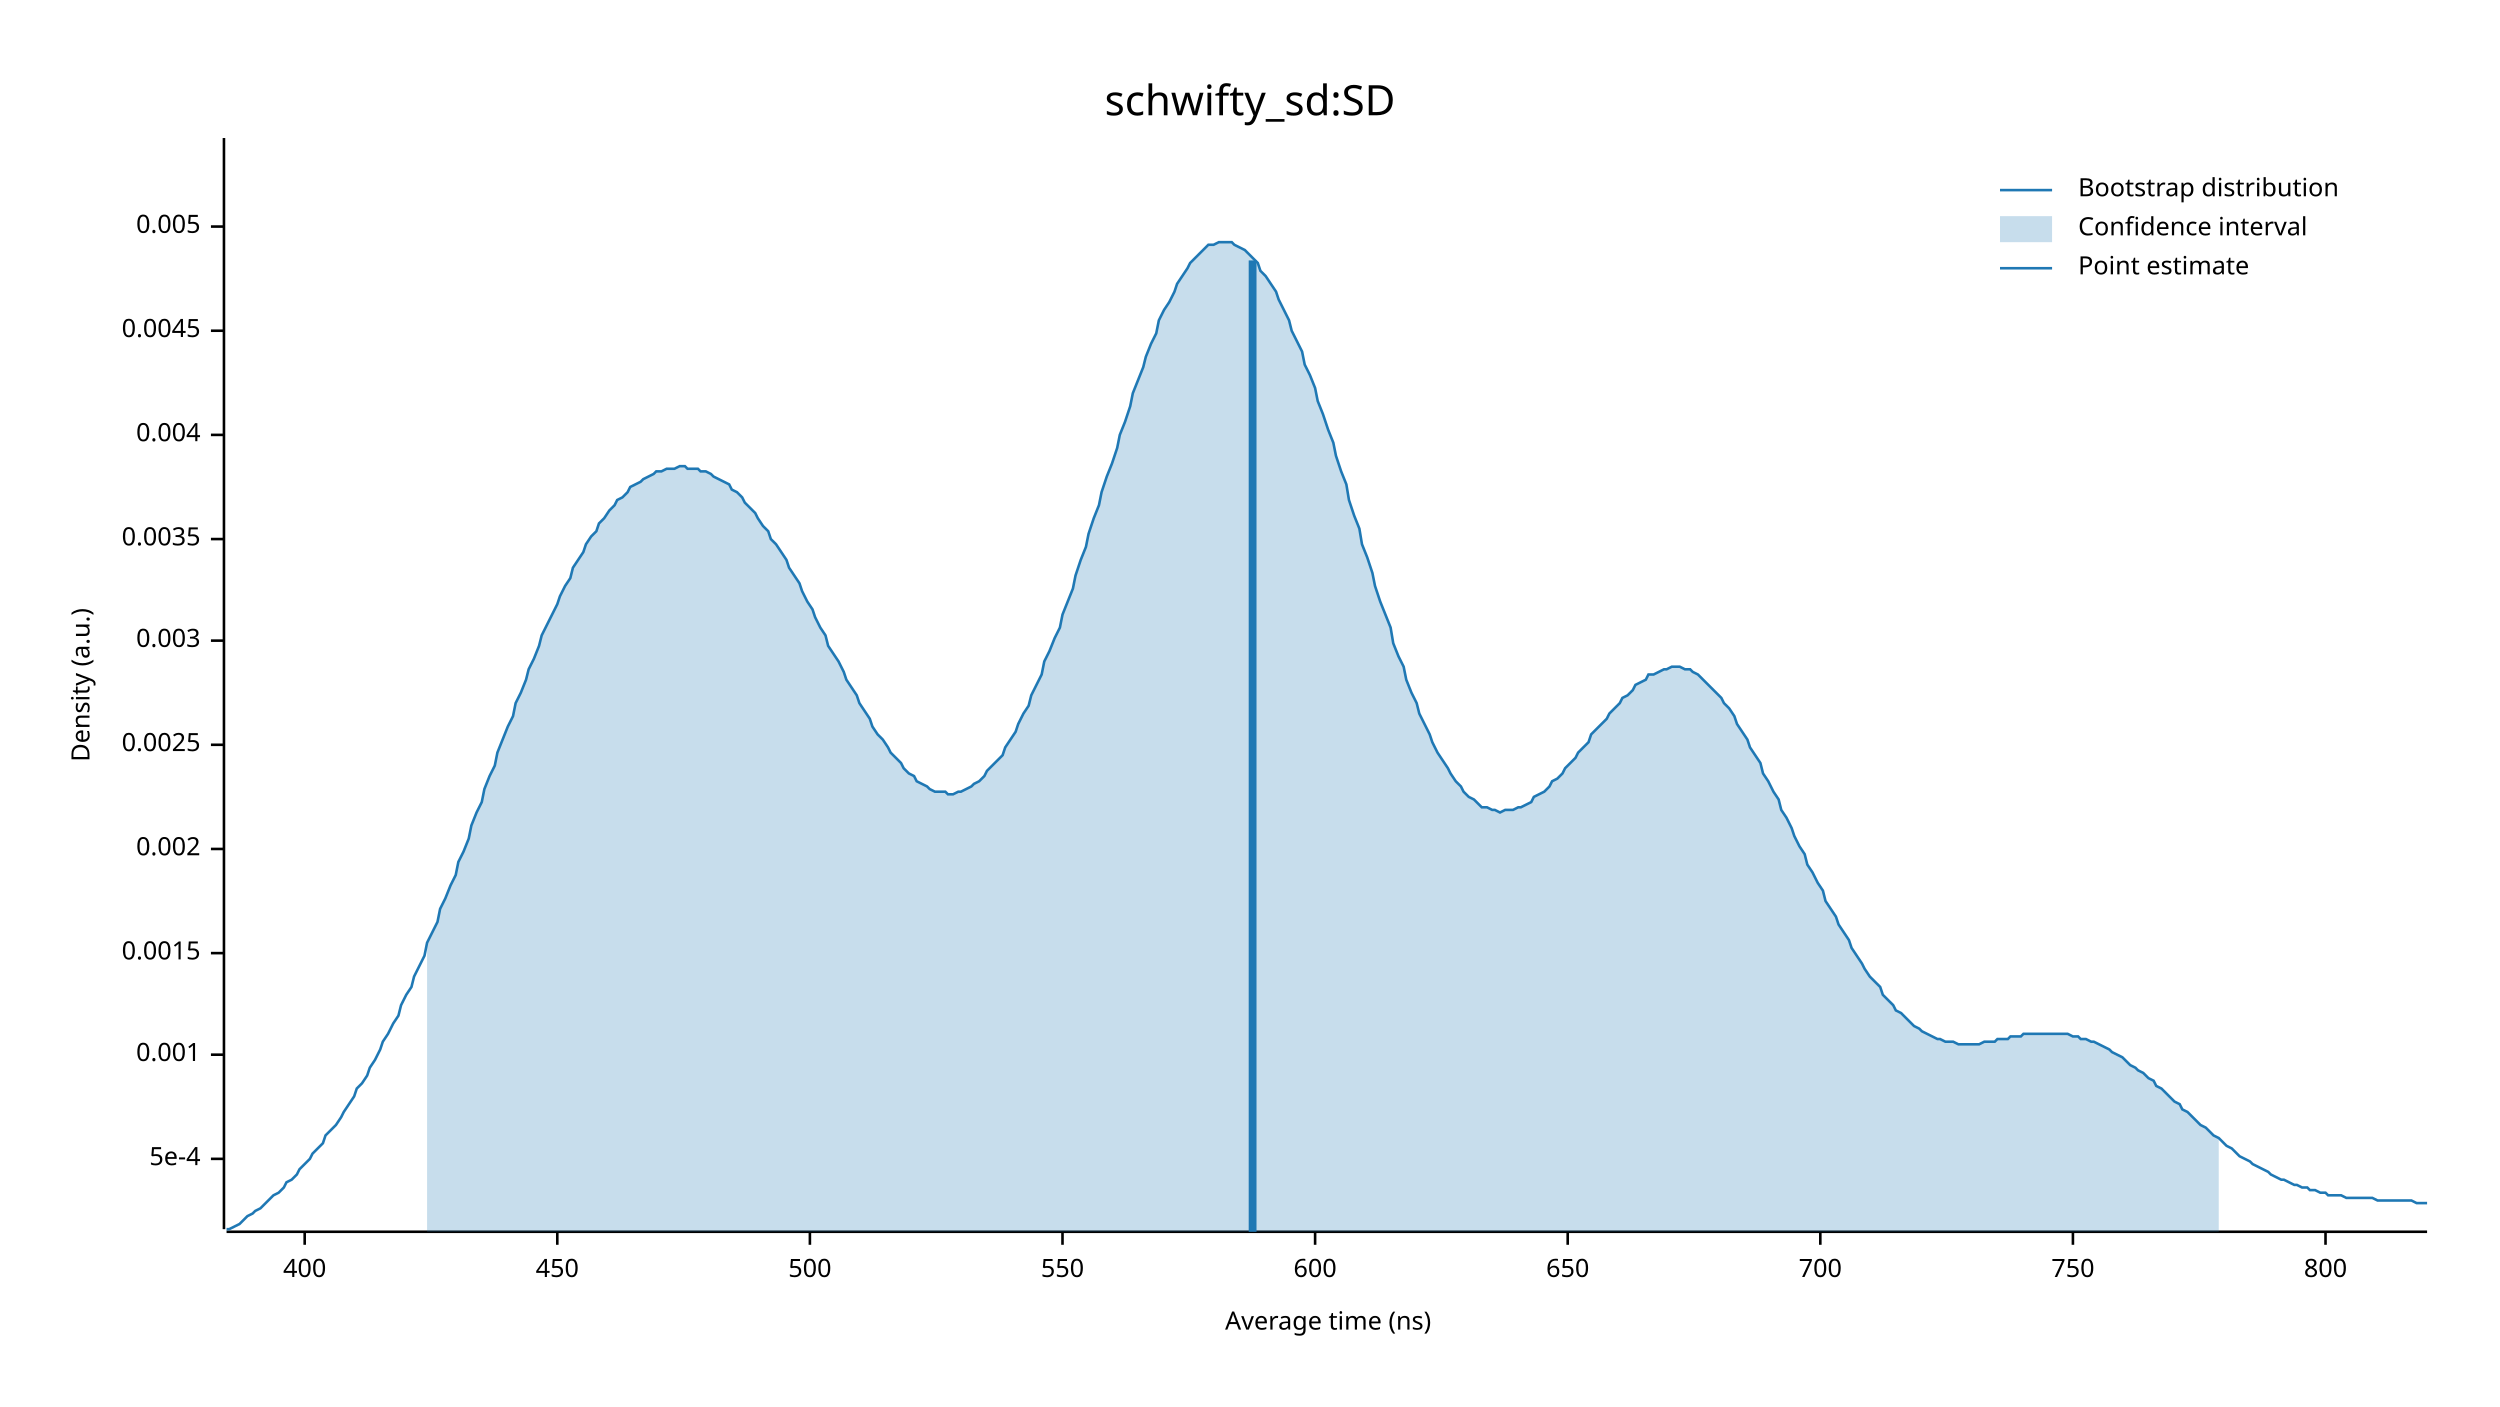
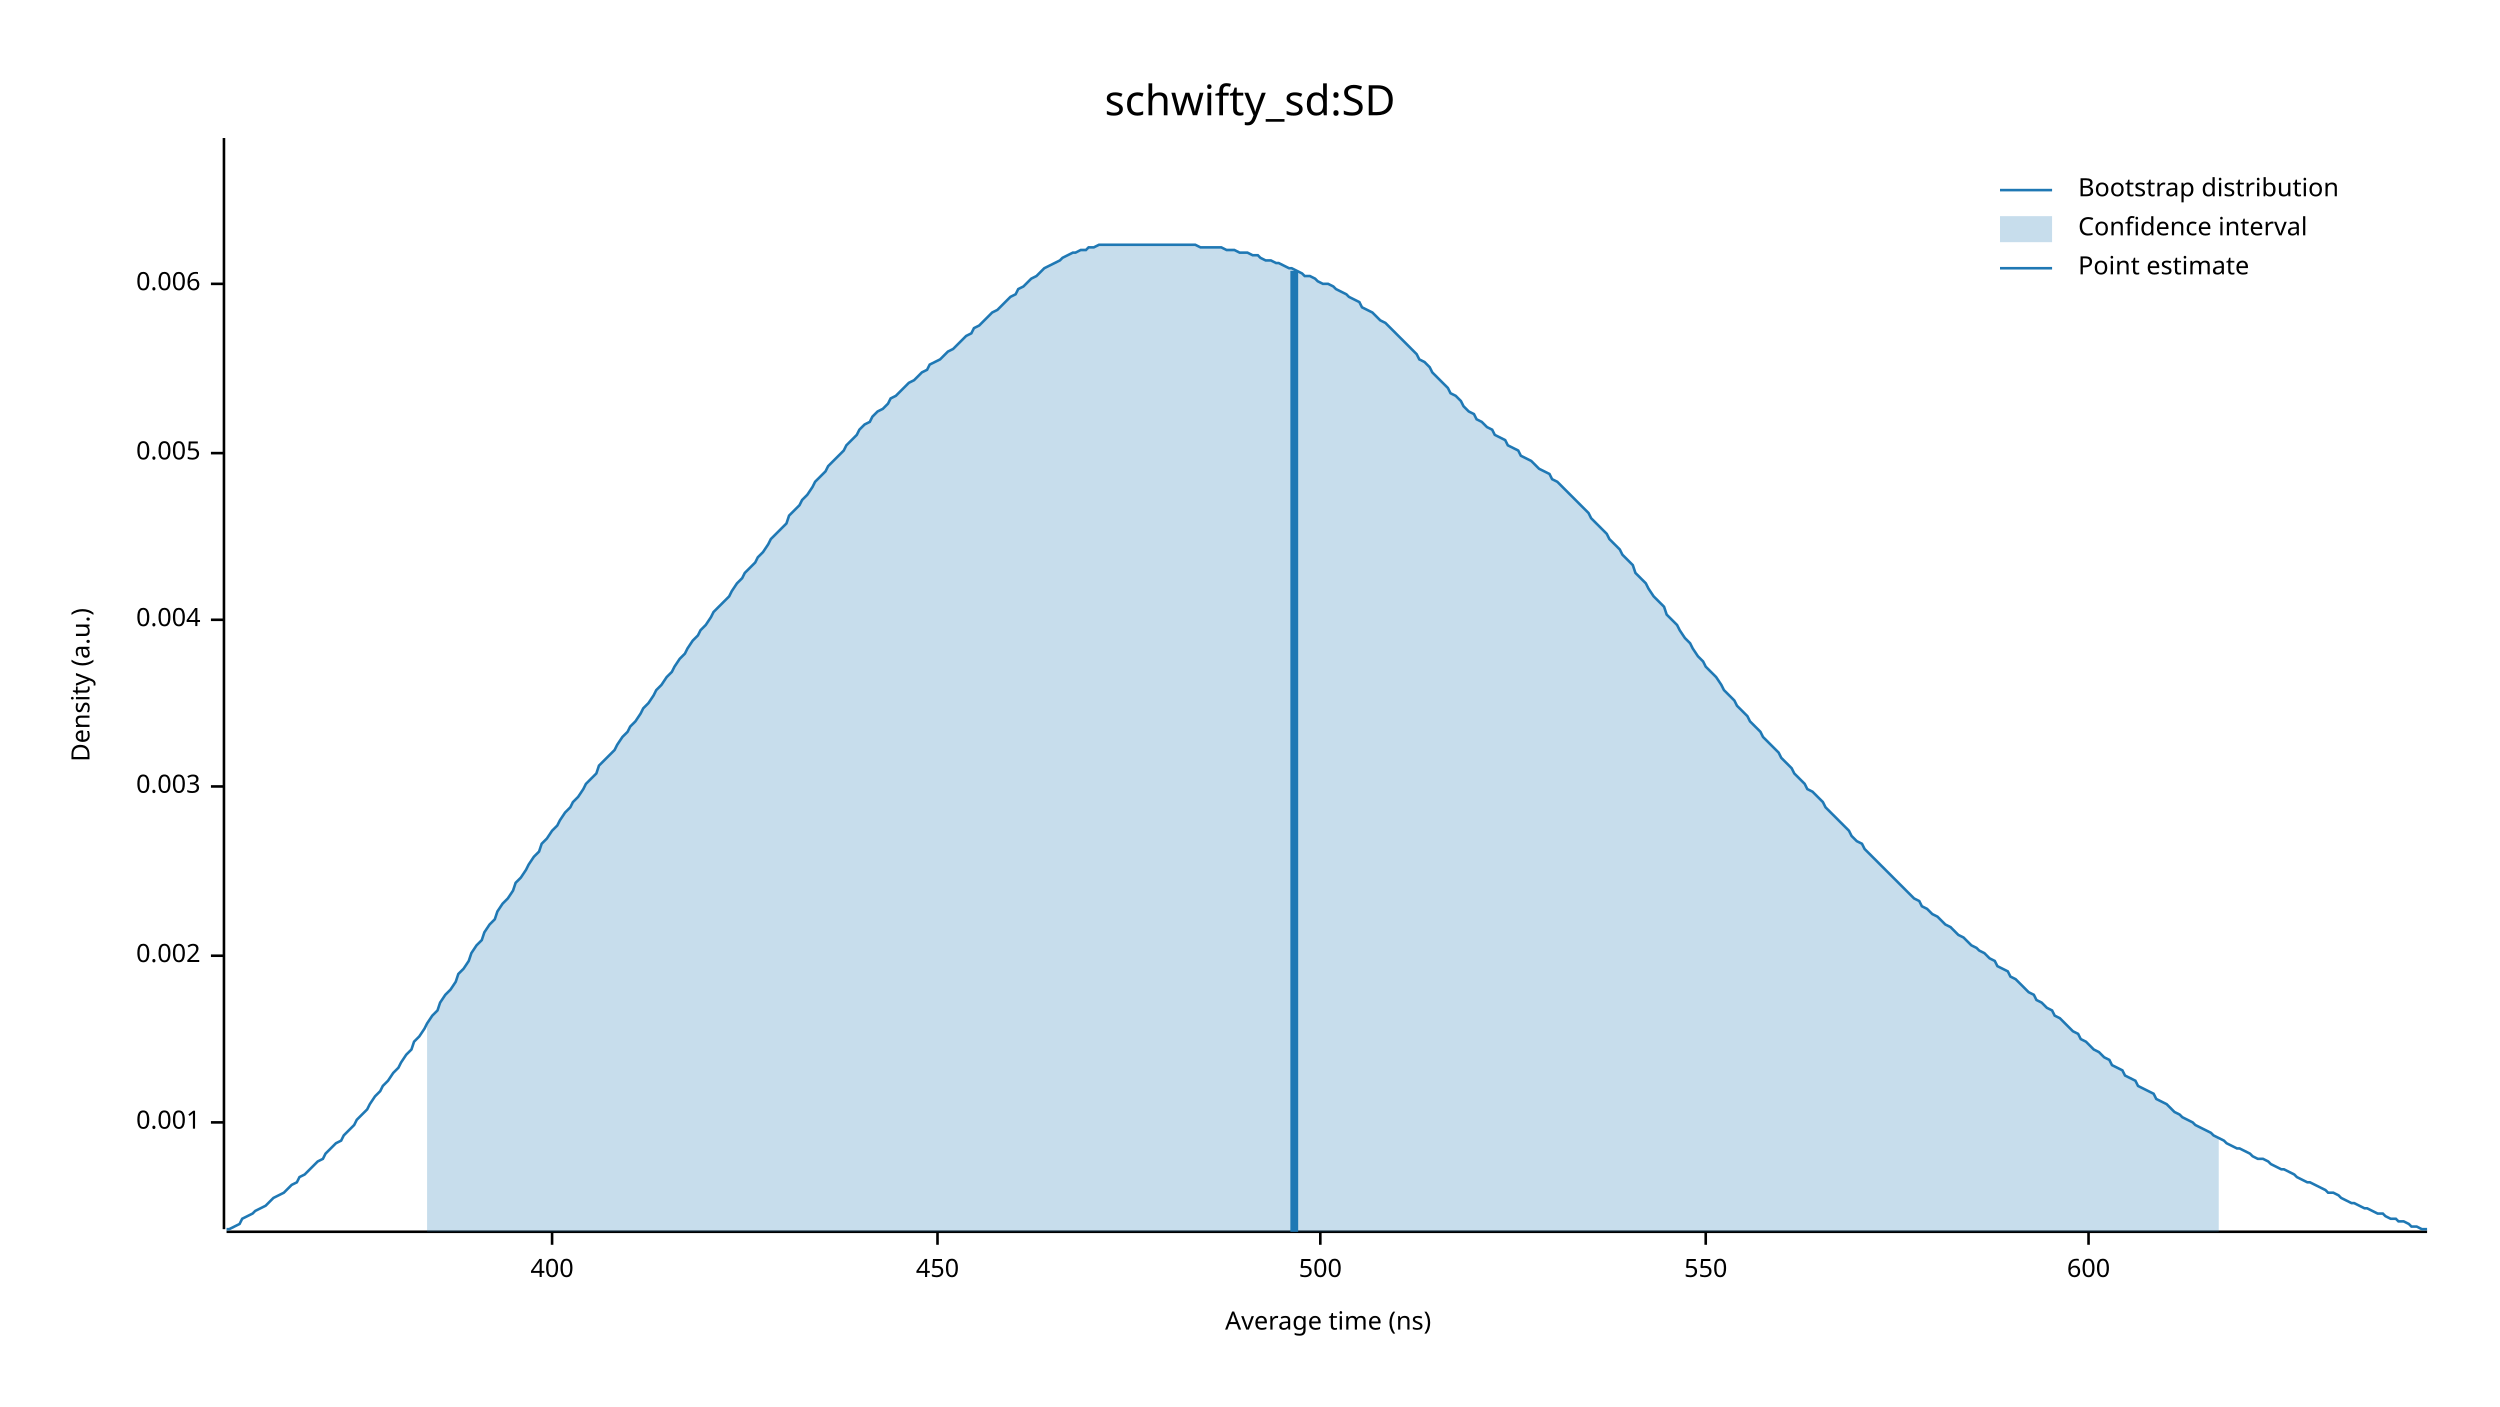
<svg xmlns="http://www.w3.org/2000/svg" width="960" height="540" viewBox="0 0 960 540">
  <text x="480" y="32" dy="0.76em" text-anchor="middle" font-family="sans-serif" font-size="16.129" opacity="1" fill="#000000">
schwifty_sd:SD
</text>
  <text x="27" y="263" dy="0.76em" text-anchor="middle" font-family="sans-serif" font-size="9.677" opacity="1" fill="#000000" transform="rotate(270, 27, 263)">
Density (a.u.)
</text>
  <text x="510" y="513" dy="-0.5ex" text-anchor="middle" font-family="sans-serif" font-size="9.677" opacity="1" fill="#000000">
Average time (ns)
</text>
  <polyline fill="none" opacity="1" stroke="#000000" stroke-width="1" points="86,53 86,472 " />
-   <text x="77" y="445" dy="0.5ex" text-anchor="end" font-family="sans-serif" font-size="9.677" opacity="1" fill="#000000">
- 5e-4
- </text>
-   <polyline fill="none" opacity="1" stroke="#000000" stroke-width="1" points="81,445 86,445 " />
-   <text x="77" y="405" dy="0.5ex" text-anchor="end" font-family="sans-serif" font-size="9.677" opacity="1" fill="#000000">
+   <text x="77" y="431" dy="0.5ex" text-anchor="end" font-family="sans-serif" font-size="9.677" opacity="1" fill="#000000">
0.001
</text>
-   <polyline fill="none" opacity="1" stroke="#000000" stroke-width="1" points="81,405 86,405 " />
-   <text x="77" y="366" dy="0.5ex" text-anchor="end" font-family="sans-serif" font-size="9.677" opacity="1" fill="#000000">
- 0.0015
- </text>
-   <polyline fill="none" opacity="1" stroke="#000000" stroke-width="1" points="81,366 86,366 " />
-   <text x="77" y="326" dy="0.5ex" text-anchor="end" font-family="sans-serif" font-size="9.677" opacity="1" fill="#000000">
+   <polyline fill="none" opacity="1" stroke="#000000" stroke-width="1" points="81,431 86,431 " />
+   <text x="77" y="367" dy="0.5ex" text-anchor="end" font-family="sans-serif" font-size="9.677" opacity="1" fill="#000000">
0.002
</text>
-   <polyline fill="none" opacity="1" stroke="#000000" stroke-width="1" points="81,326 86,326 " />
-   <text x="77" y="286" dy="0.5ex" text-anchor="end" font-family="sans-serif" font-size="9.677" opacity="1" fill="#000000">
- 0.0025
- </text>
-   <polyline fill="none" opacity="1" stroke="#000000" stroke-width="1" points="81,286 86,286 " />
-   <text x="77" y="246" dy="0.5ex" text-anchor="end" font-family="sans-serif" font-size="9.677" opacity="1" fill="#000000">
+   <polyline fill="none" opacity="1" stroke="#000000" stroke-width="1" points="81,367 86,367 " />
+   <text x="77" y="302" dy="0.5ex" text-anchor="end" font-family="sans-serif" font-size="9.677" opacity="1" fill="#000000">
0.003
</text>
-   <polyline fill="none" opacity="1" stroke="#000000" stroke-width="1" points="81,246 86,246 " />
-   <text x="77" y="207" dy="0.5ex" text-anchor="end" font-family="sans-serif" font-size="9.677" opacity="1" fill="#000000">
- 0.0035
- </text>
-   <polyline fill="none" opacity="1" stroke="#000000" stroke-width="1" points="81,207 86,207 " />
-   <text x="77" y="167" dy="0.5ex" text-anchor="end" font-family="sans-serif" font-size="9.677" opacity="1" fill="#000000">
+   <polyline fill="none" opacity="1" stroke="#000000" stroke-width="1" points="81,302 86,302 " />
+   <text x="77" y="238" dy="0.5ex" text-anchor="end" font-family="sans-serif" font-size="9.677" opacity="1" fill="#000000">
0.004
</text>
-   <polyline fill="none" opacity="1" stroke="#000000" stroke-width="1" points="81,167 86,167 " />
-   <text x="77" y="127" dy="0.5ex" text-anchor="end" font-family="sans-serif" font-size="9.677" opacity="1" fill="#000000">
- 0.0045
- </text>
-   <polyline fill="none" opacity="1" stroke="#000000" stroke-width="1" points="81,127 86,127 " />
-   <text x="77" y="87" dy="0.5ex" text-anchor="end" font-family="sans-serif" font-size="9.677" opacity="1" fill="#000000">
+   <polyline fill="none" opacity="1" stroke="#000000" stroke-width="1" points="81,238 86,238 " />
+   <text x="77" y="174" dy="0.5ex" text-anchor="end" font-family="sans-serif" font-size="9.677" opacity="1" fill="#000000">
0.005
</text>
-   <polyline fill="none" opacity="1" stroke="#000000" stroke-width="1" points="81,87 86,87 " />
+   <polyline fill="none" opacity="1" stroke="#000000" stroke-width="1" points="81,174 86,174 " />
+   <text x="77" y="109" dy="0.5ex" text-anchor="end" font-family="sans-serif" font-size="9.677" opacity="1" fill="#000000">
+ 0.006
+ </text>
+   <polyline fill="none" opacity="1" stroke="#000000" stroke-width="1" points="81,109 86,109 " />
  <polyline fill="none" opacity="1" stroke="#000000" stroke-width="1" points="87,473 932,473 " />
-   <text x="117" y="483" dy="0.76em" text-anchor="middle" font-family="sans-serif" font-size="9.677" opacity="1" fill="#000000">
+   <text x="212" y="483" dy="0.76em" text-anchor="middle" font-family="sans-serif" font-size="9.677" opacity="1" fill="#000000">
400
</text>
-   <polyline fill="none" opacity="1" stroke="#000000" stroke-width="1" points="117,473 117,478 " />
-   <text x="214" y="483" dy="0.76em" text-anchor="middle" font-family="sans-serif" font-size="9.677" opacity="1" fill="#000000">
+   <polyline fill="none" opacity="1" stroke="#000000" stroke-width="1" points="212,473 212,478 " />
+   <text x="360" y="483" dy="0.76em" text-anchor="middle" font-family="sans-serif" font-size="9.677" opacity="1" fill="#000000">
450
</text>
-   <polyline fill="none" opacity="1" stroke="#000000" stroke-width="1" points="214,473 214,478 " />
-   <text x="311" y="483" dy="0.76em" text-anchor="middle" font-family="sans-serif" font-size="9.677" opacity="1" fill="#000000">
+   <polyline fill="none" opacity="1" stroke="#000000" stroke-width="1" points="360,473 360,478 " />
+   <text x="507" y="483" dy="0.76em" text-anchor="middle" font-family="sans-serif" font-size="9.677" opacity="1" fill="#000000">
500
</text>
-   <polyline fill="none" opacity="1" stroke="#000000" stroke-width="1" points="311,473 311,478 " />
-   <text x="408" y="483" dy="0.76em" text-anchor="middle" font-family="sans-serif" font-size="9.677" opacity="1" fill="#000000">
+   <polyline fill="none" opacity="1" stroke="#000000" stroke-width="1" points="507,473 507,478 " />
+   <text x="655" y="483" dy="0.76em" text-anchor="middle" font-family="sans-serif" font-size="9.677" opacity="1" fill="#000000">
550
</text>
-   <polyline fill="none" opacity="1" stroke="#000000" stroke-width="1" points="408,473 408,478 " />
-   <text x="505" y="483" dy="0.76em" text-anchor="middle" font-family="sans-serif" font-size="9.677" opacity="1" fill="#000000">
+   <polyline fill="none" opacity="1" stroke="#000000" stroke-width="1" points="655,473 655,478 " />
+   <text x="802" y="483" dy="0.76em" text-anchor="middle" font-family="sans-serif" font-size="9.677" opacity="1" fill="#000000">
600
</text>
-   <polyline fill="none" opacity="1" stroke="#000000" stroke-width="1" points="505,473 505,478 " />
-   <text x="602" y="483" dy="0.76em" text-anchor="middle" font-family="sans-serif" font-size="9.677" opacity="1" fill="#000000">
- 650
- </text>
-   <polyline fill="none" opacity="1" stroke="#000000" stroke-width="1" points="602,473 602,478 " />
-   <text x="699" y="483" dy="0.76em" text-anchor="middle" font-family="sans-serif" font-size="9.677" opacity="1" fill="#000000">
- 700
- </text>
-   <polyline fill="none" opacity="1" stroke="#000000" stroke-width="1" points="699,473 699,478 " />
-   <text x="796" y="483" dy="0.76em" text-anchor="middle" font-family="sans-serif" font-size="9.677" opacity="1" fill="#000000">
- 750
- </text>
-   <polyline fill="none" opacity="1" stroke="#000000" stroke-width="1" points="796,473 796,478 " />
-   <text x="893" y="483" dy="0.76em" text-anchor="middle" font-family="sans-serif" font-size="9.677" opacity="1" fill="#000000">
- 800
- </text>
-   <polyline fill="none" opacity="1" stroke="#000000" stroke-width="1" points="893,473 893,478 " />
-   <polyline fill="none" opacity="1" stroke="#1F78B4" stroke-width="1" points="87,472 88,472 90,471 92,470 93,469 95,467 97,466 98,465 100,464 102,462 103,461 105,459 107,458 109,456 110,454 112,453 114,451 115,449 117,447 119,445 120,443 122,441 124,439 125,436 127,434 129,432 131,429 132,427 134,424 136,421 137,418 139,416 141,413 142,410 144,407 146,403 147,400 149,397 151,393 153,390 154,386 156,382 158,379 159,375 161,371 163,367 164,362 166,358 168,354 169,349 171,345 173,340 175,336 176,331 178,327 180,322 181,317 183,312 185,308 186,303 188,298 190,294 191,289 193,284 195,279 197,275 198,270 200,266 202,261 203,257 205,253 207,248 208,244 210,240 212,236 214,232 215,229 217,225 219,222 220,218 222,215 224,212 225,209 227,206 229,204 230,201 232,199 234,196 236,194 237,192 239,191 241,189 242,187 244,186 246,185 247,184 249,183 251,182 252,181 254,181 256,180 258,180 259,180 261,179 263,179 264,180 266,180 268,180 269,181 271,181 273,182 274,183 276,184 278,185 280,186 281,188 283,189 285,191 286,193 288,195 290,197 291,199 293,202 295,204 296,207 298,209 300,212 302,215 303,218 305,221 307,224 308,227 310,231 312,234 313,237 315,241 317,244 318,248 320,251 322,254 324,258 325,261 327,264 329,267 330,270 332,273 334,276 335,279 337,282 339,284 341,287 342,289 344,291 346,293 347,295 349,297 351,298 352,300 354,301 356,302 357,303 359,304 361,304 363,304 364,305 366,305 368,304 369,304 371,303 373,302 374,301 376,300 378,298 379,296 381,294 383,292 385,290 386,287 388,284 390,281 391,278 393,274 395,271 396,267 398,263 400,259 401,254 403,250 405,245 407,241 408,236 410,231 412,226 413,221 415,215 417,210 418,205 420,199 422,194 423,189 425,183 427,178 429,172 430,167 432,162 434,156 435,151 437,146 439,141 440,137 442,132 444,128 445,123 447,119 449,116 451,112 452,109 454,106 456,103 457,101 459,99 461,97 462,96 464,94 466,94 468,93 469,93 471,93 473,93 474,94 476,95 478,96 479,97 481,99 483,101 484,104 486,106 488,109 490,112 491,115 493,119 495,123 496,127 498,131 500,135 501,140 503,144 505,149 506,154 508,159 510,165 512,170 513,175 515,181 517,186 518,192 520,198 522,203 523,209 525,214 527,220 528,225 530,231 532,236 534,241 535,247 537,252 539,256 540,261 542,266 544,270 545,274 547,278 549,282 550,285 552,289 554,292 556,295 557,297 559,300 561,302 562,304 564,306 566,307 567,308 569,310 571,310 573,311 574,311 576,312 578,311 579,311 581,311 583,310 584,310 586,309 588,308 589,306 591,305 593,304 595,302 596,300 598,299 600,297 601,295 603,293 605,291 606,289 608,287 610,285 611,282 613,280 615,278 617,276 618,274 620,272 622,270 623,268 625,267 627,265 628,263 630,262 632,261 633,259 635,259 637,258 639,257 640,257 642,256 644,256 645,256 647,257 649,257 650,258 652,259 654,261 655,262 657,264 659,266 661,268 662,270 664,272 666,275 667,278 669,281 671,284 672,287 674,290 676,293 677,297 679,300 681,304 683,307 684,311 686,314 688,318 689,321 691,325 693,328 694,332 696,335 698,339 700,342 701,346 703,349 705,352 706,355 708,358 710,361 711,364 713,367 715,370 716,372 718,375 720,377 722,379 723,382 725,384 727,386 728,388 730,389 732,391 733,392 735,394 737,395 738,396 740,397 742,398 744,399 745,399 747,400 749,400 750,400 752,401 754,401 755,401 757,401 759,401 760,401 762,400 764,400 766,400 767,399 769,399 771,399 772,398 774,398 776,398 777,397 779,397 781,397 782,397 784,397 786,397 788,397 789,397 791,397 793,397 794,397 796,398 798,398 799,399 801,399 803,400 804,400 806,401 808,402 810,403 811,404 813,405 815,406 816,407 818,409 820,410 821,411 823,412 825,414 827,415 828,417 830,418 832,420 833,421 835,423 837,424 838,426 840,427 842,429 843,430 845,432 847,433 849,435 850,436 852,437 854,439 855,440 857,441 859,443 860,444 862,445 864,446 865,447 867,448 869,449 871,450 872,451 874,452 876,453 877,453 879,454 881,455 882,455 884,456 886,456 887,457 889,457 891,458 893,458 894,459 896,459 898,459 899,459 901,460 903,460 904,460 906,460 908,460 909,460 911,460 913,461 915,461 916,461 918,461 920,461 921,461 923,461 925,461 926,461 928,462 930,462 932,462 " />
-   <polygon opacity="0.25" fill="#1F78B4" points="164,362 166,358 168,354 169,349 171,345 173,340 175,336 176,331 178,327 180,322 181,317 183,312 185,308 186,303 188,298 190,294 191,289 193,284 195,279 197,275 198,270 200,266 202,261 203,257 205,253 207,248 208,244 210,240 212,236 214,232 215,229 217,225 219,222 220,218 222,215 224,212 225,209 227,206 229,204 230,201 232,199 234,196 236,194 237,192 239,191 241,189 242,187 244,186 246,185 247,184 249,183 251,182 252,181 254,181 256,180 258,180 259,180 261,179 263,179 264,180 266,180 268,180 269,181 271,181 273,182 274,183 276,184 278,185 280,186 281,188 283,189 285,191 286,193 288,195 290,197 291,199 293,202 295,204 296,207 298,209 300,212 302,215 303,218 305,221 307,224 308,227 310,231 312,234 313,237 315,241 317,244 318,248 320,251 322,254 324,258 325,261 327,264 329,267 330,270 332,273 334,276 335,279 337,282 339,284 341,287 342,289 344,291 346,293 347,295 349,297 351,298 352,300 354,301 356,302 357,303 359,304 361,304 363,304 364,305 366,305 368,304 369,304 371,303 373,302 374,301 376,300 378,298 379,296 381,294 383,292 385,290 386,287 388,284 390,281 391,278 393,274 395,271 396,267 398,263 400,259 401,254 403,250 405,245 407,241 408,236 410,231 412,226 413,221 415,215 417,210 418,205 420,199 422,194 423,189 425,183 427,178 429,172 430,167 432,162 434,156 435,151 437,146 439,141 440,137 442,132 444,128 445,123 447,119 449,116 451,112 452,109 454,106 456,103 457,101 459,99 461,97 462,96 464,94 466,94 468,93 469,93 471,93 473,93 474,94 476,95 478,96 479,97 481,99 483,101 484,104 486,106 488,109 490,112 491,115 493,119 495,123 496,127 498,131 500,135 501,140 503,144 505,149 506,154 508,159 510,165 512,170 513,175 515,181 517,186 518,192 520,198 522,203 523,209 525,214 527,220 528,225 530,231 532,236 534,241 535,247 537,252 539,256 540,261 542,266 544,270 545,274 547,278 549,282 550,285 552,289 554,292 556,295 557,297 559,300 561,302 562,304 564,306 566,307 567,308 569,310 571,310 573,311 574,311 576,312 578,311 579,311 581,311 583,310 584,310 586,309 588,308 589,306 591,305 593,304 595,302 596,300 598,299 600,297 601,295 603,293 605,291 606,289 608,287 610,285 611,282 613,280 615,278 617,276 618,274 620,272 622,270 623,268 625,267 627,265 628,263 630,262 632,261 633,259 635,259 637,258 639,257 640,257 642,256 644,256 645,256 647,257 649,257 650,258 652,259 654,261 655,262 657,264 659,266 661,268 662,270 664,272 666,275 667,278 669,281 671,284 672,287 674,290 676,293 677,297 679,300 681,304 683,307 684,311 686,314 688,318 689,321 691,325 693,328 694,332 696,335 698,339 700,342 701,346 703,349 705,352 706,355 708,358 710,361 711,364 713,367 715,370 716,372 718,375 720,377 722,379 723,382 725,384 727,386 728,388 730,389 732,391 733,392 735,394 737,395 738,396 740,397 742,398 744,399 745,399 747,400 749,400 750,400 752,401 754,401 755,401 757,401 759,401 760,401 762,400 764,400 766,400 767,399 769,399 771,399 772,398 774,398 776,398 777,397 779,397 781,397 782,397 784,397 786,397 788,397 789,397 791,397 793,397 794,397 796,398 798,398 799,399 801,399 803,400 804,400 806,401 808,402 810,403 811,404 813,405 815,406 816,407 818,409 820,410 821,411 823,412 825,414 827,415 828,417 830,418 832,420 833,421 835,423 837,424 838,426 840,427 842,429 843,430 845,432 847,433 849,435 850,436 852,437 852,473 164,473 " />
-   <polyline fill="none" opacity="1" stroke="#1F78B4" stroke-width="3" points="481,473 481,100 " />
+   <polyline fill="none" opacity="1" stroke="#000000" stroke-width="1" points="802,473 802,478 " />
+   <polyline fill="none" opacity="1" stroke="#1F78B4" stroke-width="1" points="87,472 88,472 90,471 92,470 93,468 95,467 97,466 98,465 100,464 102,463 103,462 105,460 107,459 109,458 110,457 112,455 114,454 115,452 117,451 119,449 120,448 122,446 124,445 125,443 127,441 129,439 131,438 132,436 134,434 136,432 137,430 139,428 141,426 142,424 144,421 146,419 147,417 149,415 151,412 153,410 154,408 156,405 158,403 159,400 161,398 163,395 164,393 166,390 168,388 169,385 171,382 173,380 175,377 176,374 178,372 180,369 181,366 183,363 185,361 186,358 188,355 190,353 191,350 193,347 195,345 197,342 198,339 200,337 202,334 203,332 205,329 207,327 208,324 210,322 212,319 214,317 215,315 217,312 219,310 220,308 222,306 224,303 225,301 227,299 229,297 230,294 232,292 234,290 236,288 237,286 239,283 241,281 242,279 244,277 246,274 247,272 249,270 251,267 252,265 254,263 256,260 258,258 259,256 261,253 263,251 264,249 266,246 268,244 269,242 271,240 273,237 274,235 276,233 278,231 280,229 281,227 283,224 285,222 286,220 288,218 290,216 291,214 293,212 295,209 296,207 298,205 300,203 302,201 303,198 305,196 307,194 308,192 310,190 312,187 313,185 315,183 317,181 318,179 320,177 322,175 324,173 325,171 327,169 329,167 330,165 332,163 334,162 335,160 337,158 339,157 341,155 342,153 344,152 346,150 347,149 349,147 351,146 352,145 354,143 356,142 357,140 359,139 361,138 363,136 364,135 366,134 368,132 369,131 371,129 373,128 374,126 376,125 378,123 379,122 381,120 383,119 385,117 386,116 388,114 390,113 391,111 393,110 395,108 396,107 398,106 400,104 401,103 403,102 405,101 407,100 408,99 410,98 412,97 413,97 415,96 417,96 418,95 420,95 422,94 423,94 425,94 427,94 429,94 430,94 432,94 434,94 435,94 437,94 439,94 440,94 442,94 444,94 445,94 447,94 449,94 451,94 452,94 454,94 456,94 457,94 459,94 461,95 462,95 464,95 466,95 468,95 469,95 471,96 473,96 474,96 476,97 478,97 479,97 481,98 483,98 484,99 486,100 488,100 490,101 491,101 493,102 495,103 496,103 498,104 500,105 501,106 503,106 505,107 506,108 508,109 510,109 512,110 513,111 515,112 517,113 518,114 520,115 522,116 523,118 525,119 527,120 528,121 530,123 532,124 534,126 535,127 537,129 539,131 540,132 542,134 544,136 545,138 547,139 549,141 550,143 552,145 554,147 556,149 557,151 559,152 561,154 562,156 564,158 566,159 567,161 569,162 571,164 573,165 574,167 576,168 578,169 579,171 581,172 583,173 584,175 586,176 588,177 589,178 591,180 593,181 595,182 596,184 598,185 600,187 601,188 603,190 605,192 606,193 608,195 610,197 611,199 613,201 615,203 617,205 618,207 620,209 622,211 623,213 625,215 627,217 628,220 630,222 632,224 633,226 635,229 637,231 639,233 640,236 642,238 644,240 645,242 647,245 649,247 650,249 652,252 654,254 655,256 657,258 659,260 661,263 662,265 664,267 666,269 667,271 669,273 671,275 672,277 674,279 676,281 677,283 679,285 681,287 683,289 684,291 686,293 688,295 689,297 691,299 693,301 694,303 696,304 698,306 700,308 701,310 703,312 705,314 706,315 708,317 710,319 711,321 713,323 715,324 716,326 718,328 720,330 722,332 723,333 725,335 727,337 728,338 730,340 732,342 733,343 735,345 737,346 738,348 740,349 742,351 744,352 745,353 747,355 749,356 750,357 752,359 754,360 755,361 757,363 759,364 760,365 762,366 764,368 766,369 767,371 769,372 771,373 772,375 774,376 776,378 777,379 779,381 781,382 782,384 784,385 786,387 788,388 789,390 791,391 793,393 794,394 796,396 798,397 799,399 801,400 803,402 804,403 806,404 808,406 810,407 811,409 813,410 815,411 816,413 818,414 820,415 821,417 823,418 825,419 827,420 828,422 830,423 832,424 833,425 835,427 837,428 838,429 840,430 842,431 843,432 845,433 847,434 849,435 850,436 852,437 854,438 855,439 857,440 859,441 860,441 862,442 864,443 865,444 867,445 869,445 871,446 872,447 874,448 876,449 877,449 879,450 881,451 882,452 884,453 886,454 887,454 889,455 891,456 893,457 894,458 896,458 898,459 899,460 901,461 903,462 904,462 906,463 908,464 909,464 911,465 913,466 915,466 916,467 918,468 920,468 921,469 923,469 925,470 926,471 928,471 930,472 932,472 " />
+   <polygon opacity="0.25" fill="#1F78B4" points="164,393 166,390 168,388 169,385 171,382 173,380 175,377 176,374 178,372 180,369 181,366 183,363 185,361 186,358 188,355 190,353 191,350 193,347 195,345 197,342 198,339 200,337 202,334 203,332 205,329 207,327 208,324 210,322 212,319 214,317 215,315 217,312 219,310 220,308 222,306 224,303 225,301 227,299 229,297 230,294 232,292 234,290 236,288 237,286 239,283 241,281 242,279 244,277 246,274 247,272 249,270 251,267 252,265 254,263 256,260 258,258 259,256 261,253 263,251 264,249 266,246 268,244 269,242 271,240 273,237 274,235 276,233 278,231 280,229 281,227 283,224 285,222 286,220 288,218 290,216 291,214 293,212 295,209 296,207 298,205 300,203 302,201 303,198 305,196 307,194 308,192 310,190 312,187 313,185 315,183 317,181 318,179 320,177 322,175 324,173 325,171 327,169 329,167 330,165 332,163 334,162 335,160 337,158 339,157 341,155 342,153 344,152 346,150 347,149 349,147 351,146 352,145 354,143 356,142 357,140 359,139 361,138 363,136 364,135 366,134 368,132 369,131 371,129 373,128 374,126 376,125 378,123 379,122 381,120 383,119 385,117 386,116 388,114 390,113 391,111 393,110 395,108 396,107 398,106 400,104 401,103 403,102 405,101 407,100 408,99 410,98 412,97 413,97 415,96 417,96 418,95 420,95 422,94 423,94 425,94 427,94 429,94 430,94 432,94 434,94 435,94 437,94 439,94 440,94 442,94 444,94 445,94 447,94 449,94 451,94 452,94 454,94 456,94 457,94 459,94 461,95 462,95 464,95 466,95 468,95 469,95 471,96 473,96 474,96 476,97 478,97 479,97 481,98 483,98 484,99 486,100 488,100 490,101 491,101 493,102 495,103 496,103 498,104 500,105 501,106 503,106 505,107 506,108 508,109 510,109 512,110 513,111 515,112 517,113 518,114 520,115 522,116 523,118 525,119 527,120 528,121 530,123 532,124 534,126 535,127 537,129 539,131 540,132 542,134 544,136 545,138 547,139 549,141 550,143 552,145 554,147 556,149 557,151 559,152 561,154 562,156 564,158 566,159 567,161 569,162 571,164 573,165 574,167 576,168 578,169 579,171 581,172 583,173 584,175 586,176 588,177 589,178 591,180 593,181 595,182 596,184 598,185 600,187 601,188 603,190 605,192 606,193 608,195 610,197 611,199 613,201 615,203 617,205 618,207 620,209 622,211 623,213 625,215 627,217 628,220 630,222 632,224 633,226 635,229 637,231 639,233 640,236 642,238 644,240 645,242 647,245 649,247 650,249 652,252 654,254 655,256 657,258 659,260 661,263 662,265 664,267 666,269 667,271 669,273 671,275 672,277 674,279 676,281 677,283 679,285 681,287 683,289 684,291 686,293 688,295 689,297 691,299 693,301 694,303 696,304 698,306 700,308 701,310 703,312 705,314 706,315 708,317 710,319 711,321 713,323 715,324 716,326 718,328 720,330 722,332 723,333 725,335 727,337 728,338 730,340 732,342 733,343 735,345 737,346 738,348 740,349 742,351 744,352 745,353 747,355 749,356 750,357 752,359 754,360 755,361 757,363 759,364 760,365 762,366 764,368 766,369 767,371 769,372 771,373 772,375 774,376 776,378 777,379 779,381 781,382 782,384 784,385 786,387 788,388 789,390 791,391 793,393 794,394 796,396 798,397 799,399 801,400 803,402 804,403 806,404 808,406 810,407 811,409 813,410 815,411 816,413 818,414 820,415 821,417 823,418 825,419 827,420 828,422 830,423 832,424 833,425 835,427 837,428 838,429 840,430 842,431 843,432 845,433 847,434 849,435 850,436 852,437 852,473 164,473 " />
+   <polyline fill="none" opacity="1" stroke="#1F78B4" stroke-width="3" points="497,473 497,104 " />
  <text x="798" y="68" dy="0.76em" text-anchor="start" font-family="sans-serif" font-size="9.677" opacity="1" fill="#000000">
Bootstrap distribution
</text>
  <text x="798" y="83" dy="0.76em" text-anchor="start" font-family="sans-serif" font-size="9.677" opacity="1" fill="#000000">
Confidence interval
</text>
  <text x="798" y="98" dy="0.76em" text-anchor="start" font-family="sans-serif" font-size="9.677" opacity="1" fill="#000000">
Point estimate
</text>
  <polyline fill="none" opacity="1" stroke="#1F78B4" stroke-width="1" points="768,73 788,73 " />
  <rect x="768" y="83" width="20" height="10" opacity="0.25" fill="#1F78B4" stroke="none" />
  <polyline fill="none" opacity="1" stroke="#1F78B4" stroke-width="1" points="768,103 788,103 " />
</svg>
